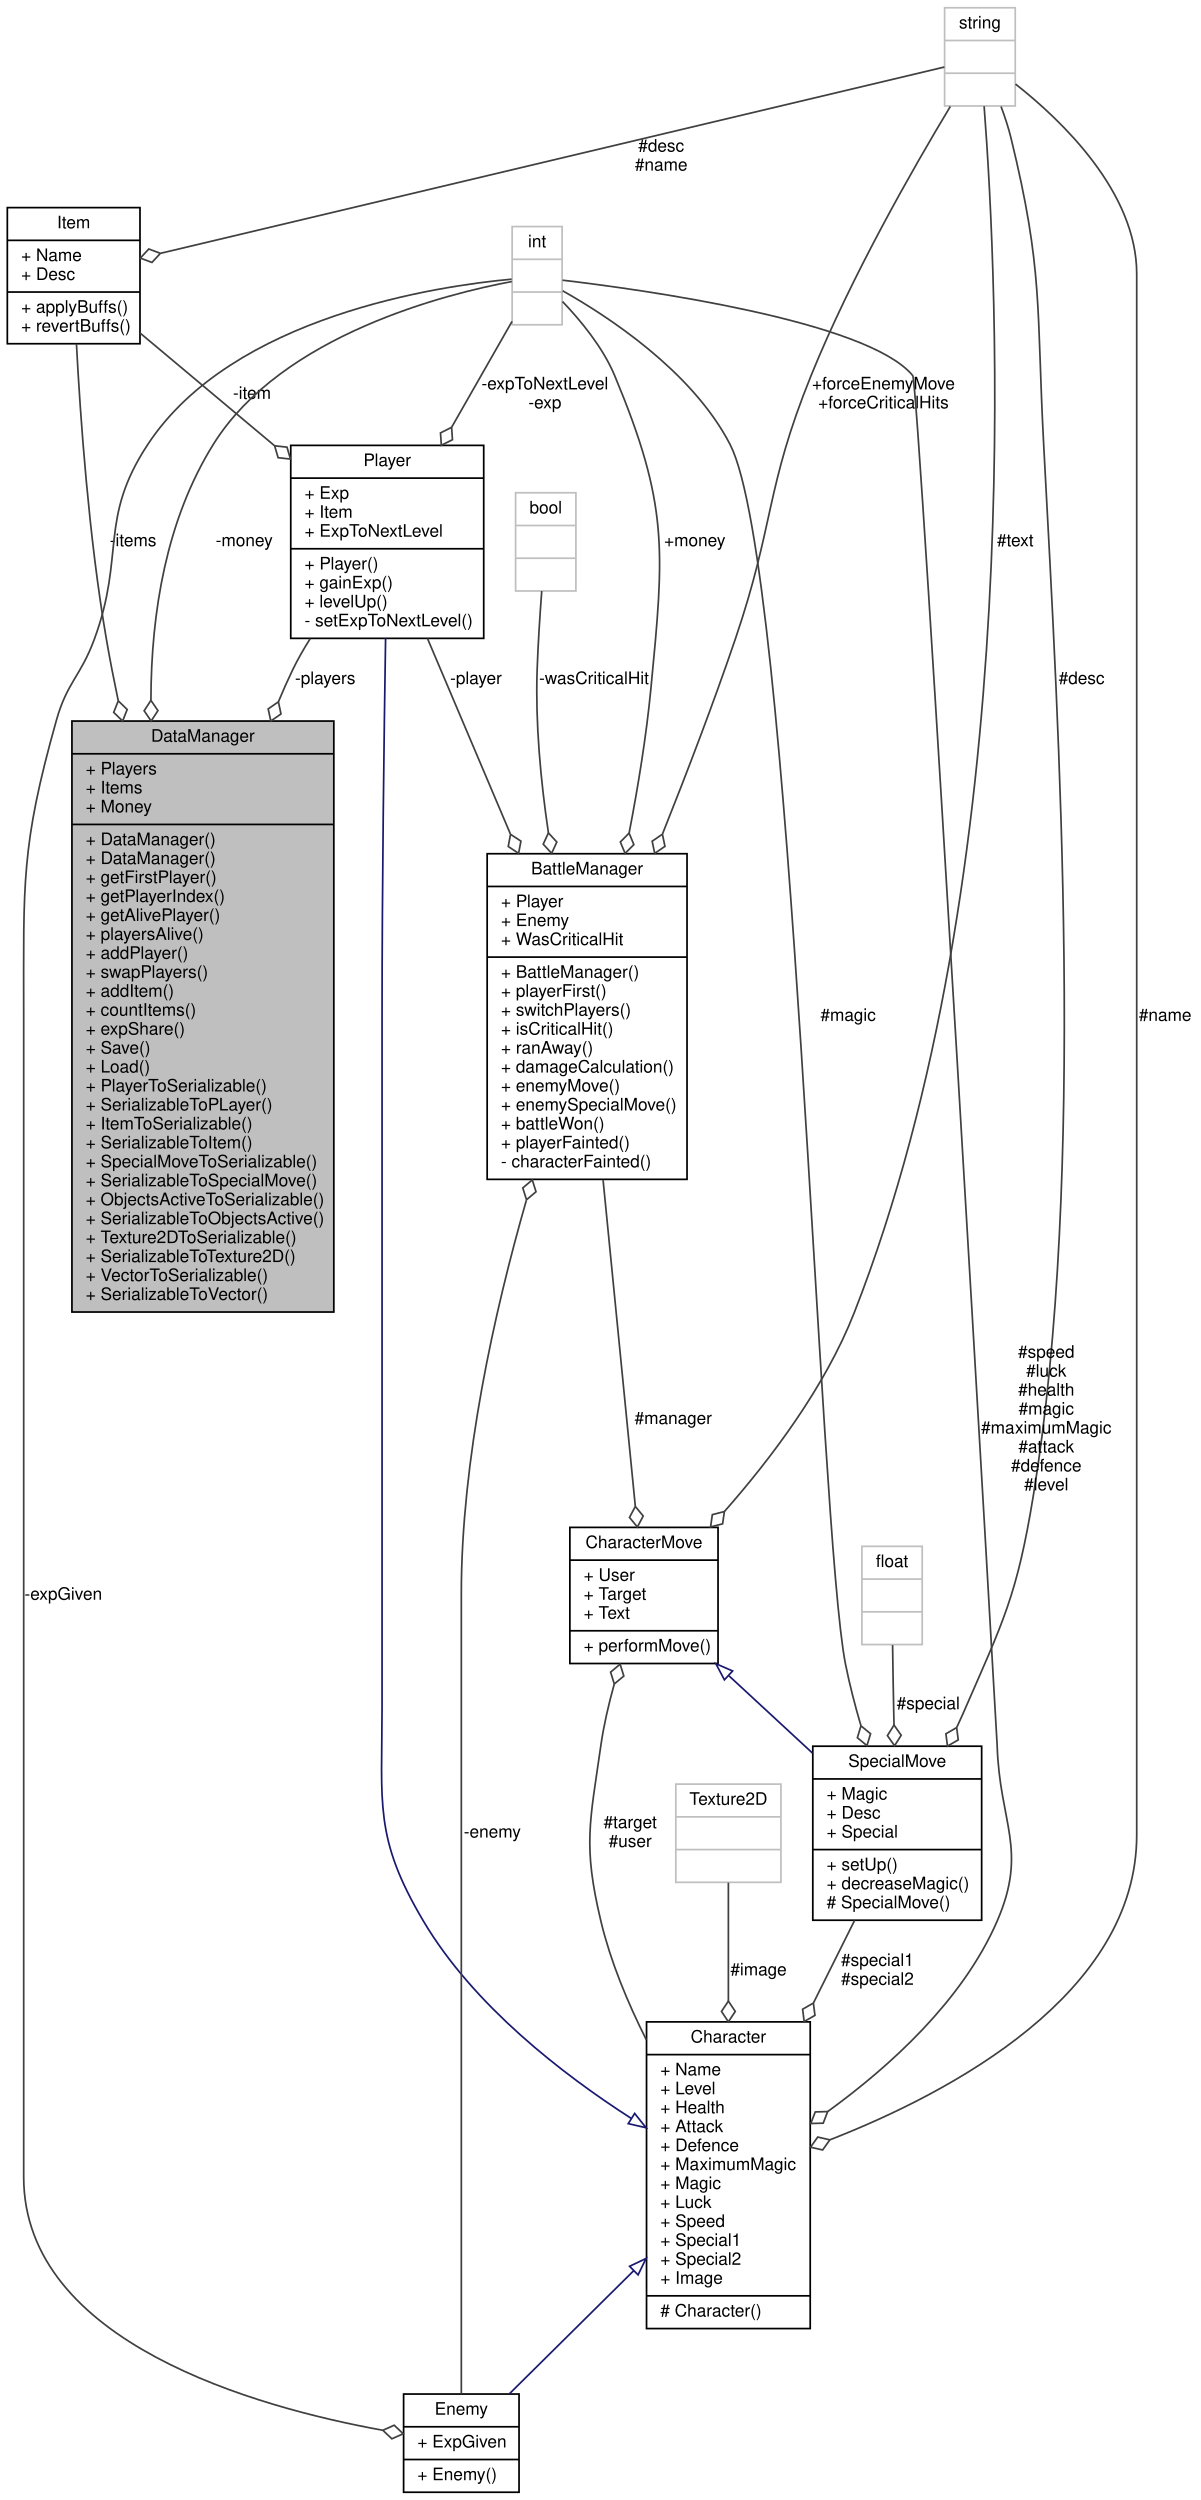
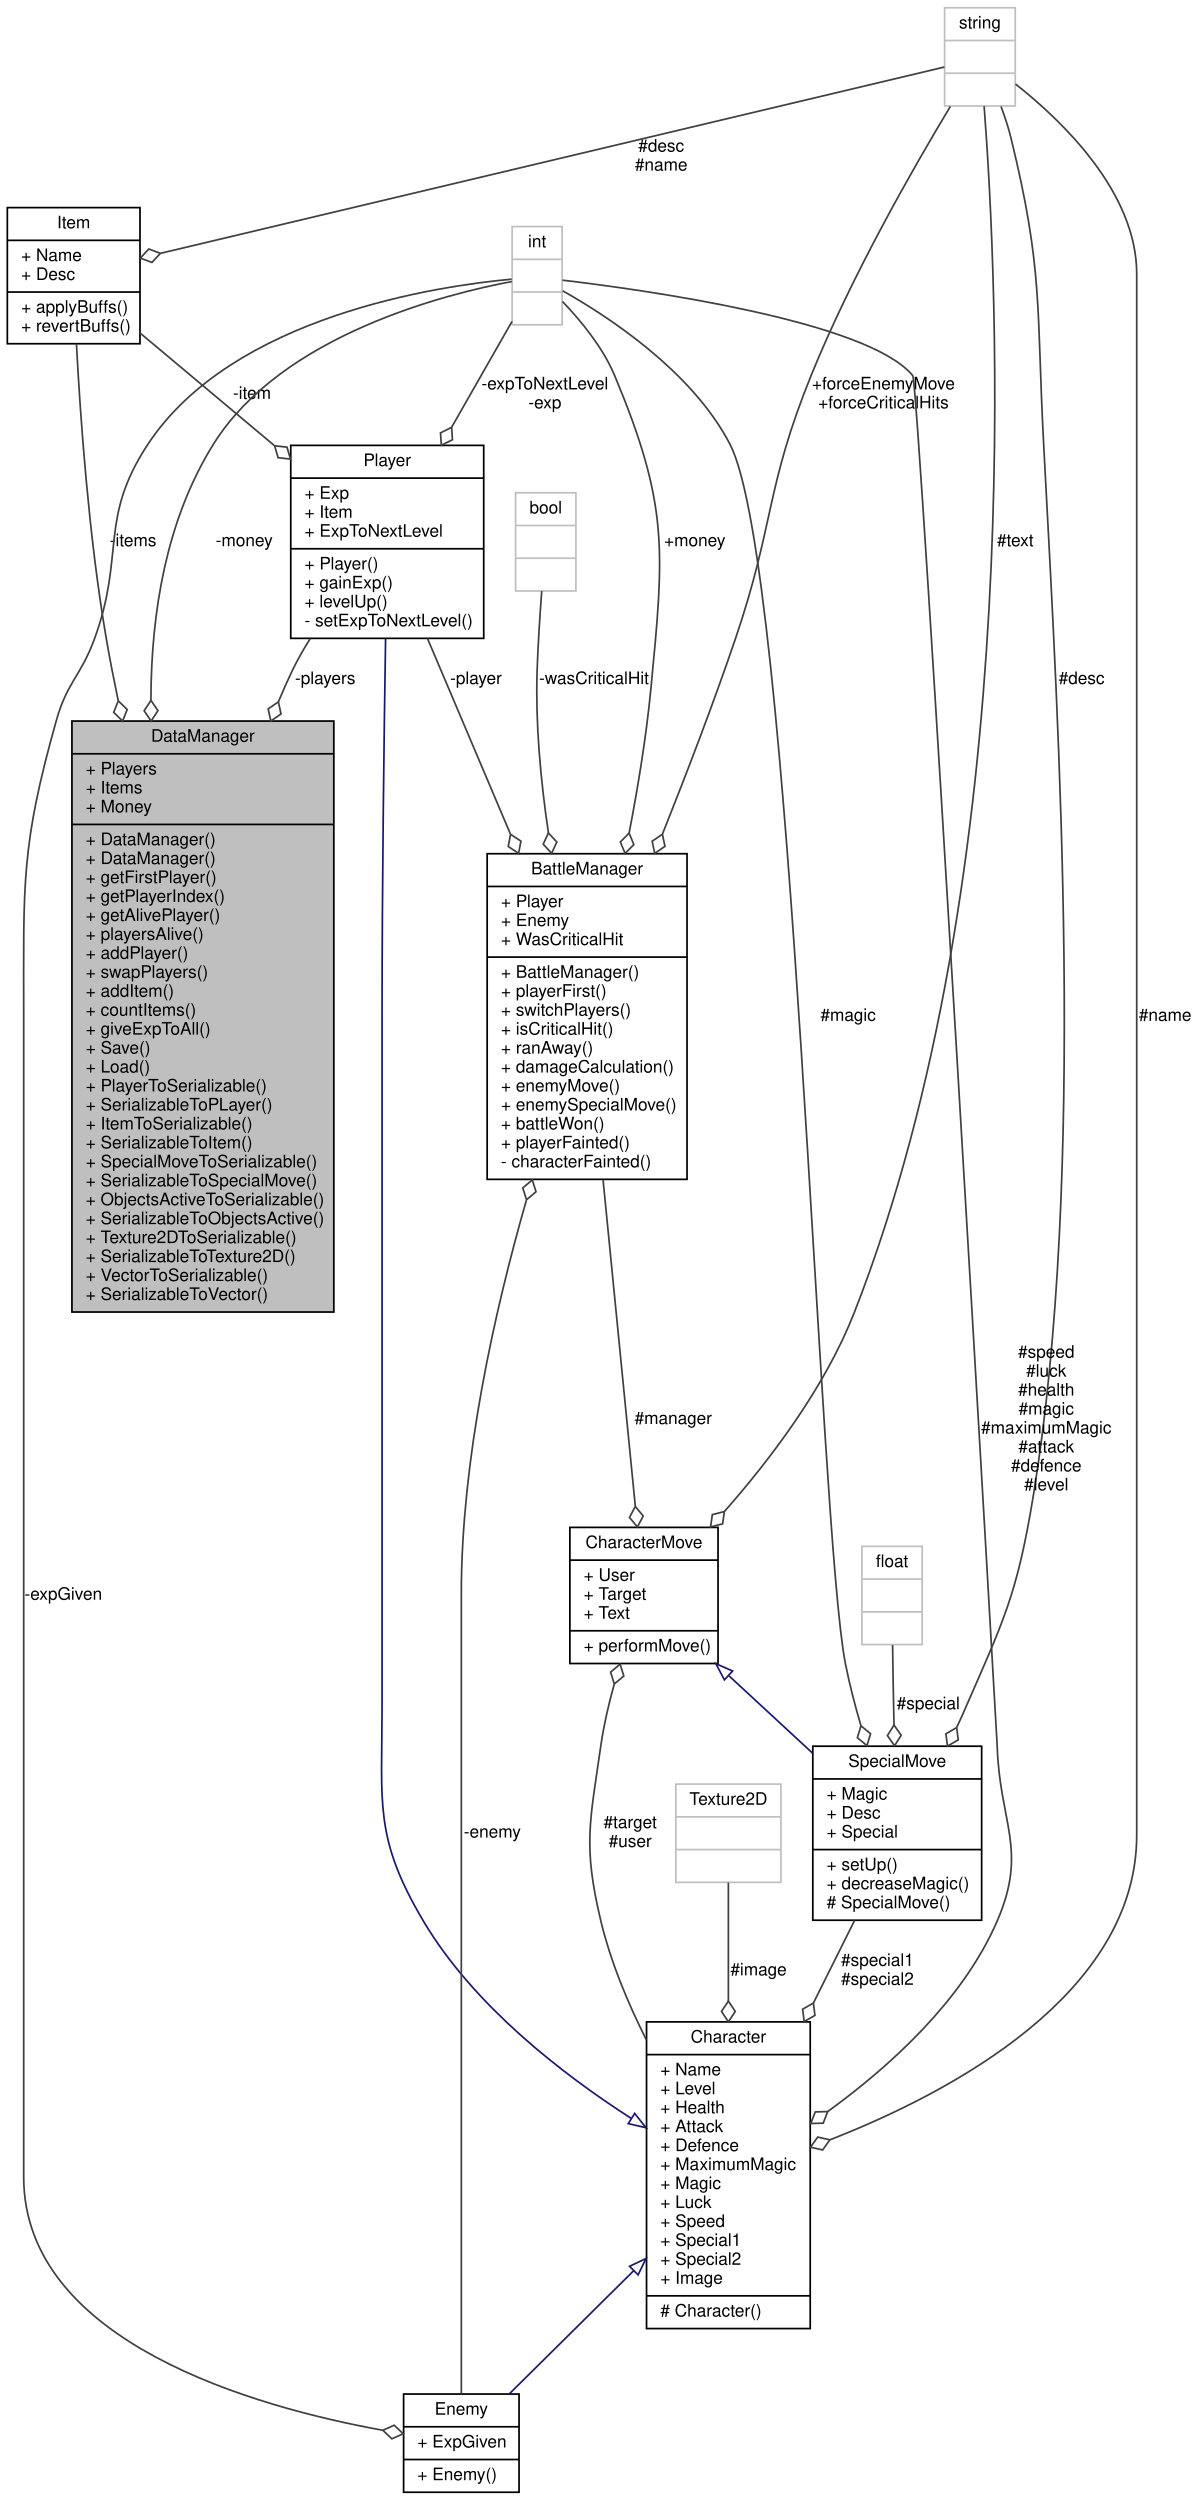
<svg xmlns="http://www.w3.org/2000/svg" xmlns:xlink="http://www.w3.org/1999/xlink" width="697pt" height="1451pt" viewBox="0.00 0.00 696.50 1451.00">
  <g id="graph0" class="graph" transform="scale(1 1) rotate(0) translate(4 1447)">
    <g id="node1" class="node">
      <polygon fill="#bfbfbf" stroke="black" points="37.5,-685.5 37.5,-1028.5 189.5,-1028.5 189.5,-685.5 37.5,-685.5" />
      <text text-anchor="middle" x="113.5" y="-1016.5" font-family="Helvetica,sans-Serif" font-size="10.00">DataManager</text>
      <polyline fill="none" stroke="black" points="37.5,-1009.5 189.5,-1009.5 " />
      <text text-anchor="start" x="45.5" y="-997.5" font-family="Helvetica,sans-Serif" font-size="10.00">+ Players</text>
      <text text-anchor="start" x="45.5" y="-986.5" font-family="Helvetica,sans-Serif" font-size="10.00">+ Items</text>
      <text text-anchor="start" x="45.5" y="-975.5" font-family="Helvetica,sans-Serif" font-size="10.00">+ Money</text>
      <polyline fill="none" stroke="black" points="37.5,-968.5 189.5,-968.5 " />
      <text text-anchor="start" x="45.5" y="-956.5" font-family="Helvetica,sans-Serif" font-size="10.00">+ DataManager()</text>
      <text text-anchor="start" x="45.5" y="-945.5" font-family="Helvetica,sans-Serif" font-size="10.00">+ DataManager()</text>
      <text text-anchor="start" x="45.5" y="-934.5" font-family="Helvetica,sans-Serif" font-size="10.00">+ getFirstPlayer()</text>
      <text text-anchor="start" x="45.5" y="-923.5" font-family="Helvetica,sans-Serif" font-size="10.00">+ getPlayerIndex()</text>
      <text text-anchor="start" x="45.5" y="-912.5" font-family="Helvetica,sans-Serif" font-size="10.00">+ getAlivePlayer()</text>
      <text text-anchor="start" x="45.5" y="-901.5" font-family="Helvetica,sans-Serif" font-size="10.00">+ playersAlive()</text>
      <text text-anchor="start" x="45.5" y="-890.5" font-family="Helvetica,sans-Serif" font-size="10.00">+ addPlayer()</text>
      <text text-anchor="start" x="45.5" y="-879.5" font-family="Helvetica,sans-Serif" font-size="10.00">+ swapPlayers()</text>
      <text text-anchor="start" x="45.5" y="-868.5" font-family="Helvetica,sans-Serif" font-size="10.00">+ addItem()</text>
      <text text-anchor="start" x="45.5" y="-857.5" font-family="Helvetica,sans-Serif" font-size="10.00">+ countItems()</text>
-       <text text-anchor="start" x="45.5" y="-846.5" font-family="Helvetica,sans-Serif" font-size="10.00">+ expShare()</text>
+       <text text-anchor="start" x="45.5" y="-846.5" font-family="Helvetica,sans-Serif" font-size="10.00">+ giveExpToAll()</text>
      <text text-anchor="start" x="45.5" y="-835.5" font-family="Helvetica,sans-Serif" font-size="10.00">+ Save()</text>
      <text text-anchor="start" x="45.5" y="-824.5" font-family="Helvetica,sans-Serif" font-size="10.00">+ Load()</text>
      <text text-anchor="start" x="45.5" y="-813.5" font-family="Helvetica,sans-Serif" font-size="10.00">+ PlayerToSerializable()</text>
      <text text-anchor="start" x="45.5" y="-802.5" font-family="Helvetica,sans-Serif" font-size="10.00">+ SerializableToPLayer()</text>
      <text text-anchor="start" x="45.5" y="-791.5" font-family="Helvetica,sans-Serif" font-size="10.00">+ ItemToSerializable()</text>
      <text text-anchor="start" x="45.5" y="-780.5" font-family="Helvetica,sans-Serif" font-size="10.00">+ SerializableToItem()</text>
      <text text-anchor="start" x="45.5" y="-769.5" font-family="Helvetica,sans-Serif" font-size="10.00">+ SpecialMoveToSerializable()</text>
      <text text-anchor="start" x="45.5" y="-758.5" font-family="Helvetica,sans-Serif" font-size="10.00">+ SerializableToSpecialMove()</text>
      <text text-anchor="start" x="45.5" y="-747.5" font-family="Helvetica,sans-Serif" font-size="10.00">+ ObjectsActiveToSerializable()</text>
      <text text-anchor="start" x="45.5" y="-736.5" font-family="Helvetica,sans-Serif" font-size="10.00">+ SerializableToObjectsActive()</text>
      <text text-anchor="start" x="45.5" y="-725.5" font-family="Helvetica,sans-Serif" font-size="10.00">+ Texture2DToSerializable()</text>
      <text text-anchor="start" x="45.5" y="-714.5" font-family="Helvetica,sans-Serif" font-size="10.00">+ SerializableToTexture2D()</text>
      <text text-anchor="start" x="45.5" y="-703.5" font-family="Helvetica,sans-Serif" font-size="10.00">+ VectorToSerializable()</text>
      <text text-anchor="start" x="45.5" y="-692.5" font-family="Helvetica,sans-Serif" font-size="10.00">+ SerializableToVector()</text>
    </g>
    <g id="node2" class="node">
      <g id="a_node2">
        <a xlink:href="class_item.html" target="_top" xlink:title="Abstract class for items that can be equipped to a player, increasing some of their stats ...">
          <polygon fill="none" stroke="black" points="0,-1247.5 0,-1326.5 77,-1326.5 77,-1247.5 0,-1247.5" />
          <text text-anchor="middle" x="38.5" y="-1314.5" font-family="Helvetica,sans-Serif" font-size="10.00">Item</text>
          <polyline fill="none" stroke="black" points="0,-1307.5 77,-1307.5 " />
          <text text-anchor="start" x="8" y="-1295.5" font-family="Helvetica,sans-Serif" font-size="10.00">+ Name</text>
          <text text-anchor="start" x="8" y="-1284.5" font-family="Helvetica,sans-Serif" font-size="10.00">+ Desc</text>
          <polyline fill="none" stroke="black" points="0,-1277.5 77,-1277.5 " />
          <text text-anchor="start" x="8" y="-1265.5" font-family="Helvetica,sans-Serif" font-size="10.00">+ applyBuffs()</text>
          <text text-anchor="start" x="8" y="-1254.5" font-family="Helvetica,sans-Serif" font-size="10.00">+ revertBuffs()</text>
        </a>
      </g>
    </g>
    <g id="edge1" class="edge">
      <path fill="none" stroke="#404040" d="M40.123,-1247.44C42.336,-1205.13 47.262,-1135.34 57.5,-1076 59.505,-1064.38 61.817,-1052.46 64.334,-1040.49" />
      <polygon fill="none" stroke="#404040" points="64.388,-1040.23 61.741,-1033.53 66.915,-1028.5 69.562,-1035.21 64.388,-1040.23" />
      <text text-anchor="middle" x="73" y="-1130" font-family="Helvetica,sans-Serif" font-size="10.00"> -items</text>
    </g>
    <g id="node5" class="node">
      <g id="a_node5">
        <a xlink:href="class_player.html" target="_top" xlink:title="Defines a playable character for use in battle scenes">
          <polygon fill="none" stroke="black" points="164.5,-1076.5 164.5,-1188.5 276.5,-1188.5 276.5,-1076.5 164.5,-1076.5" />
          <text text-anchor="middle" x="220.5" y="-1176.5" font-family="Helvetica,sans-Serif" font-size="10.00">Player</text>
          <polyline fill="none" stroke="black" points="164.5,-1169.5 276.5,-1169.5 " />
          <text text-anchor="start" x="172.5" y="-1157.5" font-family="Helvetica,sans-Serif" font-size="10.00">+ Exp</text>
          <text text-anchor="start" x="172.5" y="-1146.5" font-family="Helvetica,sans-Serif" font-size="10.00">+ Item</text>
          <text text-anchor="start" x="172.5" y="-1135.5" font-family="Helvetica,sans-Serif" font-size="10.00">+ ExpToNextLevel</text>
          <polyline fill="none" stroke="black" points="164.5,-1128.5 276.5,-1128.5 " />
          <text text-anchor="start" x="172.5" y="-1116.5" font-family="Helvetica,sans-Serif" font-size="10.00">+ Player()</text>
          <text text-anchor="start" x="172.5" y="-1105.5" font-family="Helvetica,sans-Serif" font-size="10.00">+ gainExp()</text>
          <text text-anchor="start" x="172.5" y="-1094.5" font-family="Helvetica,sans-Serif" font-size="10.00">+ levelUp()</text>
          <text text-anchor="start" x="172.5" y="-1083.5" font-family="Helvetica,sans-Serif" font-size="10.00">- setExpToNextLevel()</text>
        </a>
      </g>
    </g>
    <g id="edge24" class="edge">
      <path fill="none" stroke="#404040" d="M77.097,-1253.66C99.68,-1234.74 128.794,-1210.34 154.882,-1188.48" />
      <polygon fill="none" stroke="#404040" points="155.141,-1188.26 157.171,-1181.35 164.339,-1180.56 162.309,-1187.48 155.141,-1188.26" />
      <text text-anchor="middle" x="142" y="-1215.5" font-family="Helvetica,sans-Serif" font-size="10.00"> -item</text>
    </g>
    <g id="node3" class="node">
      <polygon fill="none" stroke="#bfbfbf" points="544,-1385.5 544,-1442.5 585,-1442.5 585,-1385.5 544,-1385.5" />
      <text text-anchor="middle" x="564.5" y="-1430.5" font-family="Helvetica,sans-Serif" font-size="10.00">string</text>
      <polyline fill="none" stroke="#bfbfbf" points="544,-1423.5 585,-1423.5 " />
      <text text-anchor="middle" x="564.5" y="-1411.5" font-family="Helvetica,sans-Serif" font-size="10.00"> </text>
      <polyline fill="none" stroke="#bfbfbf" points="544,-1404.5 585,-1404.5 " />
      <text text-anchor="middle" x="564.5" y="-1392.5" font-family="Helvetica,sans-Serif" font-size="10.00"> </text>
    </g>
    <g id="edge2" class="edge">
      <path fill="none" stroke="#404040" d="M543.88,-1408.1C467.811,-1390.02 201.534,-1326.74 89.152,-1300.04" />
      <polygon fill="none" stroke="#404040" points="88.855,-1299.97 82.093,-1302.47 77.18,-1297.19 83.943,-1294.69 88.855,-1299.97" />
      <text text-anchor="middle" x="379.5" y="-1359" font-family="Helvetica,sans-Serif" font-size="10.00"> #desc</text>
      <text text-anchor="middle" x="379.5" y="-1348" font-family="Helvetica,sans-Serif" font-size="10.00">#name</text>
    </g>
    <g id="node6" class="node">
      <g id="a_node6">
        <a xlink:href="class_character.html" target="_top" xlink:title="Base abstract class for Enemy and Player to inherit from. Defines all shared variables, their constructor and their setters and getters ">
          <polygon fill="none" stroke="black" points="371,-95.5 371,-273.5 466,-273.5 466,-95.5 371,-95.5" />
          <text text-anchor="middle" x="418.5" y="-261.5" font-family="Helvetica,sans-Serif" font-size="10.00">Character</text>
          <polyline fill="none" stroke="black" points="371,-254.5 466,-254.5 " />
          <text text-anchor="start" x="379" y="-242.5" font-family="Helvetica,sans-Serif" font-size="10.00">+ Name</text>
          <text text-anchor="start" x="379" y="-231.5" font-family="Helvetica,sans-Serif" font-size="10.00">+ Level</text>
          <text text-anchor="start" x="379" y="-220.5" font-family="Helvetica,sans-Serif" font-size="10.00">+ Health</text>
          <text text-anchor="start" x="379" y="-209.5" font-family="Helvetica,sans-Serif" font-size="10.00">+ Attack</text>
          <text text-anchor="start" x="379" y="-198.5" font-family="Helvetica,sans-Serif" font-size="10.00">+ Defence</text>
          <text text-anchor="start" x="379" y="-187.5" font-family="Helvetica,sans-Serif" font-size="10.00">+ MaximumMagic</text>
          <text text-anchor="start" x="379" y="-176.5" font-family="Helvetica,sans-Serif" font-size="10.00">+ Magic</text>
          <text text-anchor="start" x="379" y="-165.5" font-family="Helvetica,sans-Serif" font-size="10.00">+ Luck</text>
          <text text-anchor="start" x="379" y="-154.5" font-family="Helvetica,sans-Serif" font-size="10.00">+ Speed</text>
          <text text-anchor="start" x="379" y="-143.5" font-family="Helvetica,sans-Serif" font-size="10.00">+ Special1</text>
          <text text-anchor="start" x="379" y="-132.5" font-family="Helvetica,sans-Serif" font-size="10.00">+ Special2</text>
          <text text-anchor="start" x="379" y="-121.5" font-family="Helvetica,sans-Serif" font-size="10.00">+ Image</text>
          <polyline fill="none" stroke="black" points="371,-114.5 466,-114.5 " />
          <text text-anchor="start" x="379" y="-102.5" font-family="Helvetica,sans-Serif" font-size="10.00"># Character()</text>
        </a>
      </g>
    </g>
    <g id="edge6" class="edge">
      <path fill="none" stroke="#404040" d="M585.149,-1398.21C611.998,-1377.08 655.5,-1335.51 655.5,-1288 655.5,-1288 655.5,-1288 655.5,-382 655.5,-289.726 547.718,-232.542 477.524,-205.085" />
      <polygon fill="none" stroke="#404040" points="477.394,-205.036 470.364,-206.645 466.175,-200.775 473.205,-199.166 477.394,-205.036" />
      <text text-anchor="middle" x="672" y="-854.5" font-family="Helvetica,sans-Serif" font-size="10.00"> #name</text>
    </g>
    <g id="node7" class="node">
      <g id="a_node7">
        <a xlink:href="class_special_move.html" target="_top" xlink:title="Special move abstract base class that expands upon CharacterMove, adding magic properties ...">
          <polygon fill="none" stroke="black" points="467.5,-332.5 467.5,-433.5 565.5,-433.5 565.5,-332.5 467.5,-332.5" />
          <text text-anchor="middle" x="516.5" y="-421.5" font-family="Helvetica,sans-Serif" font-size="10.00">SpecialMove</text>
          <polyline fill="none" stroke="black" points="467.5,-414.5 565.5,-414.5 " />
          <text text-anchor="start" x="475.5" y="-402.5" font-family="Helvetica,sans-Serif" font-size="10.00">+ Magic</text>
          <text text-anchor="start" x="475.5" y="-391.5" font-family="Helvetica,sans-Serif" font-size="10.00">+ Desc</text>
          <text text-anchor="start" x="475.5" y="-380.5" font-family="Helvetica,sans-Serif" font-size="10.00">+ Special</text>
          <polyline fill="none" stroke="black" points="467.5,-373.5 565.5,-373.5 " />
          <text text-anchor="start" x="475.5" y="-361.5" font-family="Helvetica,sans-Serif" font-size="10.00">+ setUp()</text>
          <text text-anchor="start" x="475.5" y="-350.5" font-family="Helvetica,sans-Serif" font-size="10.00">+ decreaseMagic()</text>
          <text text-anchor="start" x="475.5" y="-339.5" font-family="Helvetica,sans-Serif" font-size="10.00"># SpecialMove()</text>
        </a>
      </g>
    </g>
    <g id="edge20" class="edge">
      <path fill="none" stroke="#404040" d="M576.758,-1385.17C578.969,-1379.26 581.034,-1373 582.5,-1367 601.386,-1289.71 597.272,-1268.45 601.5,-1189 610.393,-1021.9 626.011,-765.485 595.5,-579 585.923,-520.465 578.193,-506.375 554.5,-452 553.425,-449.532 552.287,-447.037 551.102,-444.533" />
      <polygon fill="none" stroke="#404040" points="550.994,-444.315 544.746,-440.716 545.664,-433.564 551.913,-437.163 550.994,-444.315" />
      <text text-anchor="middle" x="623.5" y="-1050" font-family="Helvetica,sans-Serif" font-size="10.00"> #desc</text>
    </g>
    <g id="node8" class="node">
      <g id="a_node8">
        <a xlink:href="class_character_move.html" target="_top" xlink:title="Astract base class for character moves ">
          <polygon fill="none" stroke="black" points="326.5,-481.5 326.5,-560.5 412.5,-560.5 412.5,-481.5 326.5,-481.5" />
          <text text-anchor="middle" x="369.5" y="-548.5" font-family="Helvetica,sans-Serif" font-size="10.00">CharacterMove</text>
          <polyline fill="none" stroke="black" points="326.5,-541.5 412.5,-541.5 " />
          <text text-anchor="start" x="334.5" y="-529.5" font-family="Helvetica,sans-Serif" font-size="10.00">+ User</text>
          <text text-anchor="start" x="334.5" y="-518.5" font-family="Helvetica,sans-Serif" font-size="10.00">+ Target</text>
          <text text-anchor="start" x="334.5" y="-507.5" font-family="Helvetica,sans-Serif" font-size="10.00">+ Text</text>
          <polyline fill="none" stroke="black" points="326.5,-500.5 412.5,-500.5 " />
          <text text-anchor="start" x="334.5" y="-488.5" font-family="Helvetica,sans-Serif" font-size="10.00">+ performMove()</text>
        </a>
      </g>
    </g>
    <g id="edge10" class="edge">
      <path fill="none" stroke="#404040" d="M566.935,-1385.33C574.593,-1286.28 592.066,-941.639 491.5,-685 474.612,-641.902 443.078,-600.245 416.301,-569.831" />
      <polygon fill="none" stroke="#404040" points="416.18,-569.696 409.195,-567.901 408.165,-560.764 415.149,-562.559 416.18,-569.696" />
      <text text-anchor="middle" x="585" y="-1130" font-family="Helvetica,sans-Serif" font-size="10.00"> #text</text>
    </g>
    <g id="node9" class="node">
      <g id="a_node9">
        <a xlink:href="class_battle_manager.html" target="_top" xlink:title="Holds current Player and Enemy objects in battle and provides functions for MainBattle and other obje...">
          <polygon fill="none" stroke="black" points="278.5,-762.5 278.5,-951.5 394.5,-951.5 394.5,-762.5 278.5,-762.5" />
          <text text-anchor="middle" x="336.5" y="-939.5" font-family="Helvetica,sans-Serif" font-size="10.00">BattleManager</text>
          <polyline fill="none" stroke="black" points="278.5,-932.5 394.5,-932.5 " />
          <text text-anchor="start" x="286.5" y="-920.5" font-family="Helvetica,sans-Serif" font-size="10.00">+ Player</text>
          <text text-anchor="start" x="286.5" y="-909.5" font-family="Helvetica,sans-Serif" font-size="10.00">+ Enemy</text>
          <text text-anchor="start" x="286.5" y="-898.5" font-family="Helvetica,sans-Serif" font-size="10.00">+ WasCriticalHit</text>
          <polyline fill="none" stroke="black" points="278.5,-891.5 394.5,-891.5 " />
          <text text-anchor="start" x="286.5" y="-879.5" font-family="Helvetica,sans-Serif" font-size="10.00">+ BattleManager()</text>
          <text text-anchor="start" x="286.5" y="-868.5" font-family="Helvetica,sans-Serif" font-size="10.00">+ playerFirst()</text>
          <text text-anchor="start" x="286.5" y="-857.5" font-family="Helvetica,sans-Serif" font-size="10.00">+ switchPlayers()</text>
          <text text-anchor="start" x="286.5" y="-846.5" font-family="Helvetica,sans-Serif" font-size="10.00">+ isCriticalHit()</text>
          <text text-anchor="start" x="286.5" y="-835.5" font-family="Helvetica,sans-Serif" font-size="10.00">+ ranAway()</text>
          <text text-anchor="start" x="286.5" y="-824.5" font-family="Helvetica,sans-Serif" font-size="10.00">+ damageCalculation()</text>
          <text text-anchor="start" x="286.5" y="-813.5" font-family="Helvetica,sans-Serif" font-size="10.00">+ enemyMove()</text>
          <text text-anchor="start" x="286.5" y="-802.5" font-family="Helvetica,sans-Serif" font-size="10.00">+ enemySpecialMove()</text>
          <text text-anchor="start" x="286.5" y="-791.5" font-family="Helvetica,sans-Serif" font-size="10.00">+ battleWon()</text>
          <text text-anchor="start" x="286.5" y="-780.5" font-family="Helvetica,sans-Serif" font-size="10.00">+ playerFainted()</text>
          <text text-anchor="start" x="286.5" y="-769.5" font-family="Helvetica,sans-Serif" font-size="10.00">- characterFainted()</text>
        </a>
      </g>
    </g>
    <g id="edge13" class="edge">
      <path fill="none" stroke="#404040" d="M547.316,-1385.21C526.07,-1349.93 489.862,-1286.7 466.5,-1229 439.946,-1163.42 445.287,-1142.99 422.5,-1076 409.849,-1038.81 394.508,-998.664 380.305,-963.081" />
      <polygon fill="none" stroke="#404040" points="380.207,-962.835 374.261,-958.756 375.739,-951.698 381.685,-955.777 380.207,-962.835" />
      <text text-anchor="middle" x="508.5" y="-1221" font-family="Helvetica,sans-Serif" font-size="10.00"> +forceEnemyMove</text>
      <text text-anchor="middle" x="508.5" y="-1210" font-family="Helvetica,sans-Serif" font-size="10.00">+forceCriticalHits</text>
    </g>
    <g id="node4" class="node">
      <polygon fill="none" stroke="#bfbfbf" points="293,-1258.5 293,-1315.5 322,-1315.5 322,-1258.5 293,-1258.5" />
      <text text-anchor="middle" x="307.5" y="-1303.5" font-family="Helvetica,sans-Serif" font-size="10.00">int</text>
      <polyline fill="none" stroke="#bfbfbf" points="293,-1296.5 322,-1296.5 " />
      <text text-anchor="middle" x="307.5" y="-1284.5" font-family="Helvetica,sans-Serif" font-size="10.00"> </text>
      <polyline fill="none" stroke="#bfbfbf" points="293,-1277.5 322,-1277.5 " />
      <text text-anchor="middle" x="307.5" y="-1265.5" font-family="Helvetica,sans-Serif" font-size="10.00"> </text>
    </g>
    <g id="edge3" class="edge">
      <path fill="none" stroke="#404040" d="M292.822,-1283.6C255.896,-1276.68 159.257,-1252.94 119.5,-1189 92.387,-1145.4 83.466,-1091.91 83.344,-1040.76" />
      <polygon fill="none" stroke="#404040" points="83.346,-1040.51 79.413,-1034.46 83.479,-1028.51 87.412,-1034.55 83.346,-1040.51" />
      <text text-anchor="middle" x="137.5" y="-1130" font-family="Helvetica,sans-Serif" font-size="10.00"> -money</text>
    </g>
    <g id="edge25" class="edge">
      <path fill="none" stroke="#404040" d="M292.938,-1260.47C283.335,-1243.64 270.289,-1220.77 257.914,-1199.08" />
      <polygon fill="none" stroke="#404040" points="257.857,-1198.98 251.409,-1195.75 251.91,-1188.56 258.358,-1191.79 257.857,-1198.98" />
      <text text-anchor="middle" x="312" y="-1221" font-family="Helvetica,sans-Serif" font-size="10.00"> -expToNextLevel</text>
      <text text-anchor="middle" x="312" y="-1210" font-family="Helvetica,sans-Serif" font-size="10.00">-exp</text>
    </g>
    <g id="edge7" class="edge">
      <path fill="none" stroke="#404040" d="M322.272,-1284.37C366.943,-1279.1 499.159,-1261.03 525.5,-1229 529.014,-1224.73 574.33,-439.529 574.5,-434 575.895,-388.688 592.504,-373.605 574.5,-332 554.472,-285.716 511.824,-247.327 476.175,-221.473" />
      <polygon fill="none" stroke="#404040" points="476.131,-221.442 468.923,-221.246 466.331,-214.517 473.539,-214.712 476.131,-221.442" />
      <text text-anchor="middle" x="603" y="-659" font-family="Helvetica,sans-Serif" font-size="10.00"> #speed</text>
      <text text-anchor="middle" x="603" y="-648" font-family="Helvetica,sans-Serif" font-size="10.00">#luck</text>
      <text text-anchor="middle" x="603" y="-637" font-family="Helvetica,sans-Serif" font-size="10.00">#health</text>
      <text text-anchor="middle" x="603" y="-626" font-family="Helvetica,sans-Serif" font-size="10.00">#magic</text>
      <text text-anchor="middle" x="603" y="-615" font-family="Helvetica,sans-Serif" font-size="10.00">#maximumMagic</text>
      <text text-anchor="middle" x="603" y="-604" font-family="Helvetica,sans-Serif" font-size="10.00">#attack</text>
      <text text-anchor="middle" x="603" y="-593" font-family="Helvetica,sans-Serif" font-size="10.00">#defence</text>
      <text text-anchor="middle" x="603" y="-582" font-family="Helvetica,sans-Serif" font-size="10.00">#level</text>
    </g>
    <g id="edge22" class="edge">
      <path fill="none" stroke="#404040" d="M322.321,-1278.2C347.332,-1264.15 397.353,-1231.99 419.5,-1189 455.687,-1118.76 471.022,-558.487 486.5,-481 488.831,-469.332 492.018,-457.073 495.448,-445.347" />
      <polygon fill="none" stroke="#404040" points="495.455,-445.323 493.368,-438.421 498.936,-433.839 501.024,-440.741 495.455,-445.323" />
      <text text-anchor="middle" x="488" y="-854.5" font-family="Helvetica,sans-Serif" font-size="10.00"> #magic</text>
    </g>
    <g id="edge17" class="edge">
      <path fill="none" stroke="#404040" d="M322.222,-1271.99C332.515,-1261.25 345.607,-1245.52 352.5,-1229 383.851,-1153.85 381.358,-1128.05 373.5,-1047 370.858,-1019.75 366.12,-990.596 360.899,-963.544" />
      <polygon fill="none" stroke="#404040" points="360.882,-963.457 355.794,-958.347 358.554,-951.685 363.642,-956.795 360.882,-963.457" />
      <text text-anchor="middle" x="399" y="-1130" font-family="Helvetica,sans-Serif" font-size="10.00"> +money</text>
    </g>
    <g id="node10" class="node">
      <g id="a_node10">
        <a xlink:href="class_enemy.html" target="_top" xlink:title="Defines an AI controller enemy to fight in battle scenes">
          <polygon fill="none" stroke="black" points="230,-0.5 230,-57.5 297,-57.5 297,-0.5 230,-0.5" />
          <text text-anchor="middle" x="263.5" y="-45.5" font-family="Helvetica,sans-Serif" font-size="10.00">Enemy</text>
          <polyline fill="none" stroke="black" points="230,-38.5 297,-38.5 " />
          <text text-anchor="start" x="238" y="-26.5" font-family="Helvetica,sans-Serif" font-size="10.00">+ ExpGiven</text>
          <polyline fill="none" stroke="black" points="230,-19.5 297,-19.5 " />
          <text text-anchor="start" x="238" y="-7.5" font-family="Helvetica,sans-Serif" font-size="10.00">+ Enemy()</text>
        </a>
      </g>
    </g>
    <g id="edge16" class="edge">
      <path fill="none" stroke="#404040" d="M292.706,-1284.96C250.715,-1281.11 130.664,-1263.73 81.5,-1189 52.877,-1145.49 68.493,-1124.87 50.5,-1076 42.531,-1054.36 34.746,-1051.2 28.5,-1029 7.793,-955.389 9.5,-934.468 9.5,-858 9.5,-858 9.5,-858 9.5,-183.5 9.5,-87.305 144.595,-49.777 217.737,-36.508" />
      <polygon fill="none" stroke="#404040" points="217.944,-36.472 223.18,-31.515 229.771,-34.442 224.534,-39.4 217.944,-36.472" />
      <text text-anchor="middle" x="32.5" y="-518.5" font-family="Helvetica,sans-Serif" font-size="10.00"> -expGiven</text>
    </g>
    <g id="edge4" class="edge">
      <path fill="none" stroke="#404040" d="M175.804,-1076.35C171.996,-1070.35 168.471,-1064.18 165.5,-1058 162.657,-1052.09 159.954,-1046 157.387,-1039.8" />
      <polygon fill="none" stroke="#404040" points="157.334,-1039.66 151.404,-1035.56 152.911,-1028.51 158.841,-1032.61 157.334,-1039.66" />
      <text text-anchor="middle" x="184.5" y="-1050" font-family="Helvetica,sans-Serif" font-size="10.00"> -players</text>
    </g>
    <g id="edge19" class="edge">
      <path fill="none" stroke="#404040" d="M243.835,-1076.48C257.624,-1043.97 275.543,-1001.72 291.944,-963.053" />
      <polygon fill="none" stroke="#404040" points="292.065,-962.766 290.726,-955.681 296.751,-951.719 298.091,-958.804 292.065,-962.766" />
      <text text-anchor="middle" x="272" y="-1050" font-family="Helvetica,sans-Serif" font-size="10.00"> -player</text>
    </g>
    <g id="edge5" class="edge">
      <path fill="none" stroke="midnightblue" d="M362.096,-217.496C322.067,-243.222 270.485,-283.084 241.5,-332 212.773,-380.48 217.5,-400.148 217.5,-456.5 217.5,-858 217.5,-858 217.5,-858 217.5,-933.739 218.665,-1021.27 219.543,-1076.5" />
      <polygon fill="none" stroke="midnightblue" points="364.117,-220.36 370.707,-212.064 360.382,-214.439 364.117,-220.36" />
    </g>
    <g id="edge11" class="edge">
      <path fill="none" stroke="#404040" d="M370.877,-263.117C360.039,-284.656 350.08,-308.578 344.5,-332 333.994,-376.099 338.109,-389.119 344.5,-434 346.159,-445.653 349.024,-457.935 352.235,-469.454" />
      <polygon fill="none" stroke="#404040" points="352.282,-469.613 357.813,-474.239 355.671,-481.124 350.139,-476.499 352.282,-469.613" />
      <text text-anchor="middle" x="361.5" y="-386" font-family="Helvetica,sans-Serif" font-size="10.00"> #target</text>
      <text text-anchor="middle" x="361.5" y="-375" font-family="Helvetica,sans-Serif" font-size="10.00">#user</text>
    </g>
    <g id="edge15" class="edge">
      <path fill="none" stroke="midnightblue" d="M363.613,-129.144C339.22,-104.987 311.552,-77.587 291.494,-57.723" />
      <polygon fill="none" stroke="midnightblue" points="361.162,-131.643 370.73,-136.192 366.088,-126.669 361.162,-131.643" />
    </g>
    <g id="edge8" class="edge">
      <path fill="none" stroke="#404040" d="M491.77,-332.415C484.468,-317.772 476.203,-301.2 467.922,-284.596" />
      <polygon fill="none" stroke="#404040" points="467.844,-284.439 461.586,-280.855 462.488,-273.7 468.745,-277.284 467.844,-284.439" />
      <text text-anchor="middle" x="505" y="-306" font-family="Helvetica,sans-Serif" font-size="10.00"> #special1</text>
      <text text-anchor="middle" x="505" y="-295" font-family="Helvetica,sans-Serif" font-size="10.00">#special2</text>
    </g>
    <g id="edge9" class="edge">
      <path fill="none" stroke="midnightblue" d="M418.77,-474.417C434.426,-459.933 451.733,-443.92 467.379,-429.446" />
      <polygon fill="none" stroke="midnightblue" points="416.195,-472.031 411.231,-481.392 420.948,-477.17 416.195,-472.031" />
    </g>
    <g id="edge12" class="edge">
      <path fill="none" stroke="#404040" d="M345.78,-762.074C351.843,-700.707 359.527,-622.943 364.478,-572.833" />
      <polygon fill="none" stroke="#404040" points="364.495,-572.658 361.104,-566.293 365.675,-560.716 369.065,-567.08 364.495,-572.658" />
      <text text-anchor="middle" x="386.5" y="-620.5" font-family="Helvetica,sans-Serif" font-size="10.00"> #manager</text>
    </g>
    <g id="edge14" class="edge">
      <path fill="none" stroke="#404040" d="M263.5,-57.73C263.5,-88.472 263.5,-139.529 263.5,-183.5 263.5,-522 263.5,-522 263.5,-522 263.5,-599.669 282.573,-685.204 301.221,-750.269" />
      <polygon fill="none" stroke="#404040" points="301.333,-750.654 306.853,-755.294 304.693,-762.174 299.173,-757.534 301.333,-750.654" />
      <text text-anchor="middle" x="281.5" y="-380.5" font-family="Helvetica,sans-Serif" font-size="10.00"> -enemy</text>
    </g>
    <g id="node11" class="node">
      <polygon fill="none" stroke="#bfbfbf" points="295,-1104 295,-1161 330,-1161 330,-1104 295,-1104" />
      <text text-anchor="middle" x="312.5" y="-1149" font-family="Helvetica,sans-Serif" font-size="10.00">bool</text>
      <polyline fill="none" stroke="#bfbfbf" points="295,-1142 330,-1142 " />
      <text text-anchor="middle" x="312.5" y="-1130" font-family="Helvetica,sans-Serif" font-size="10.00"> </text>
      <polyline fill="none" stroke="#bfbfbf" points="295,-1123 330,-1123 " />
      <text text-anchor="middle" x="312.5" y="-1111" font-family="Helvetica,sans-Serif" font-size="10.00"> </text>
    </g>
    <g id="edge18" class="edge">
      <path fill="none" stroke="#404040" d="M310.181,-1103.95C309.134,-1090.16 308.017,-1073.21 307.5,-1058 306.454,-1027.2 309.54,-993.988 314.045,-963.648" />
      <polygon fill="none" stroke="#404040" points="314.055,-963.585 311.03,-957.039 315.908,-951.729 318.934,-958.275 314.055,-963.585" />
      <text text-anchor="middle" x="340.5" y="-1050" font-family="Helvetica,sans-Serif" font-size="10.00"> -wasCriticalHit</text>
    </g>
    <g id="node12" class="node">
      <polygon fill="none" stroke="#bfbfbf" points="496,-492.5 496,-549.5 531,-549.5 531,-492.5 496,-492.5" />
      <text text-anchor="middle" x="513.5" y="-537.5" font-family="Helvetica,sans-Serif" font-size="10.00">float</text>
      <polyline fill="none" stroke="#bfbfbf" points="496,-530.5 531,-530.5 " />
      <text text-anchor="middle" x="513.5" y="-518.5" font-family="Helvetica,sans-Serif" font-size="10.00"> </text>
      <polyline fill="none" stroke="#bfbfbf" points="496,-511.5 531,-511.5 " />
      <text text-anchor="middle" x="513.5" y="-499.5" font-family="Helvetica,sans-Serif" font-size="10.00"> </text>
    </g>
    <g id="edge21" class="edge">
      <path fill="none" stroke="#404040" d="M513.816,-492.207C513.981,-479.889 514.208,-465.22 514.5,-452 514.545,-449.971 514.593,-447.907 514.643,-445.823" />
      <polygon fill="none" stroke="#404040" points="514.644,-445.759 510.799,-439.658 514.952,-433.763 518.797,-439.863 514.644,-445.759" />
      <text text-anchor="middle" x="534.5" y="-455" font-family="Helvetica,sans-Serif" font-size="10.00"> #special</text>
    </g>
    <g id="node13" class="node">
      <polygon fill="none" stroke="#bfbfbf" points="388,-354.5 388,-411.5 449,-411.5 449,-354.5 388,-354.5" />
      <text text-anchor="middle" x="418.5" y="-399.5" font-family="Helvetica,sans-Serif" font-size="10.00">Texture2D</text>
      <polyline fill="none" stroke="#bfbfbf" points="388,-392.5 449,-392.5 " />
      <text text-anchor="middle" x="418.5" y="-380.5" font-family="Helvetica,sans-Serif" font-size="10.00"> </text>
      <polyline fill="none" stroke="#bfbfbf" points="388,-373.5 449,-373.5 " />
      <text text-anchor="middle" x="418.5" y="-361.5" font-family="Helvetica,sans-Serif" font-size="10.00"> </text>
    </g>
    <g id="edge23" class="edge">
      <path fill="none" stroke="#404040" d="M418.5,-354.263C418.5,-335.998 418.5,-310.86 418.5,-285.562" />
      <polygon fill="none" stroke="#404040" points="418.5,-285.557 414.5,-279.557 418.5,-273.557 422.5,-279.557 418.5,-285.557" />
      <text text-anchor="middle" x="436" y="-300.5" font-family="Helvetica,sans-Serif" font-size="10.00"> #image</text>
    </g>
  </g>
</svg>
